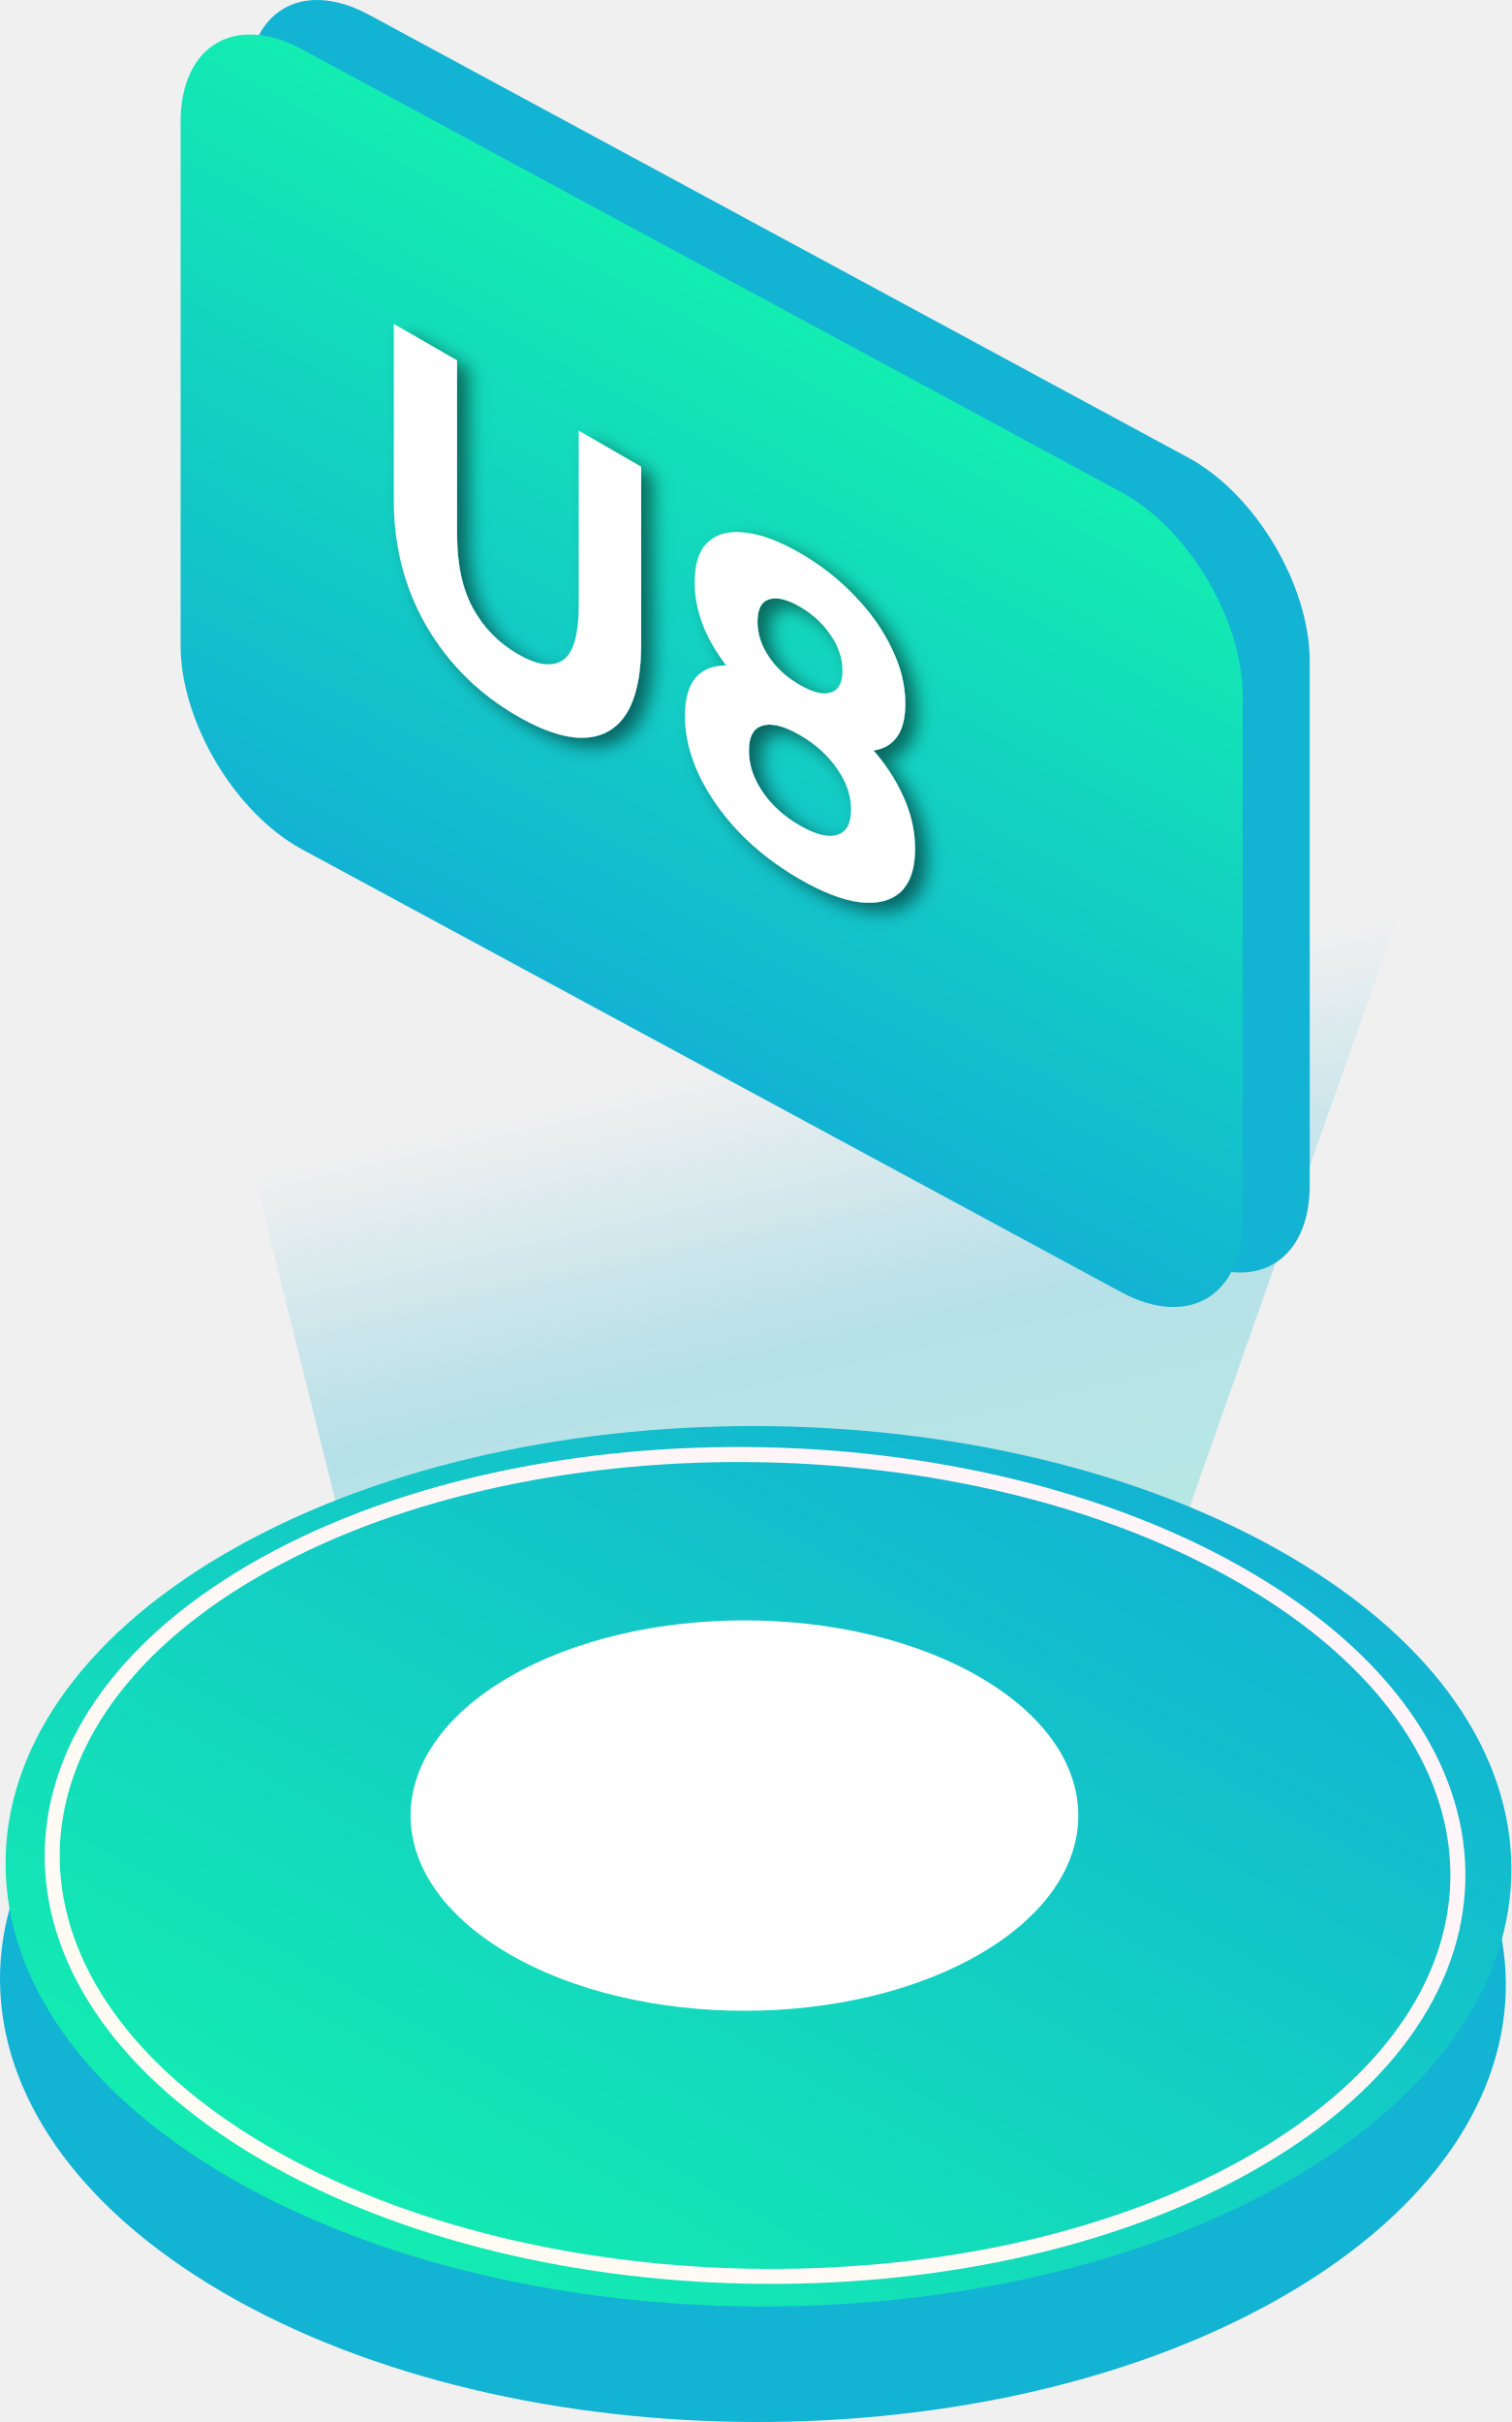
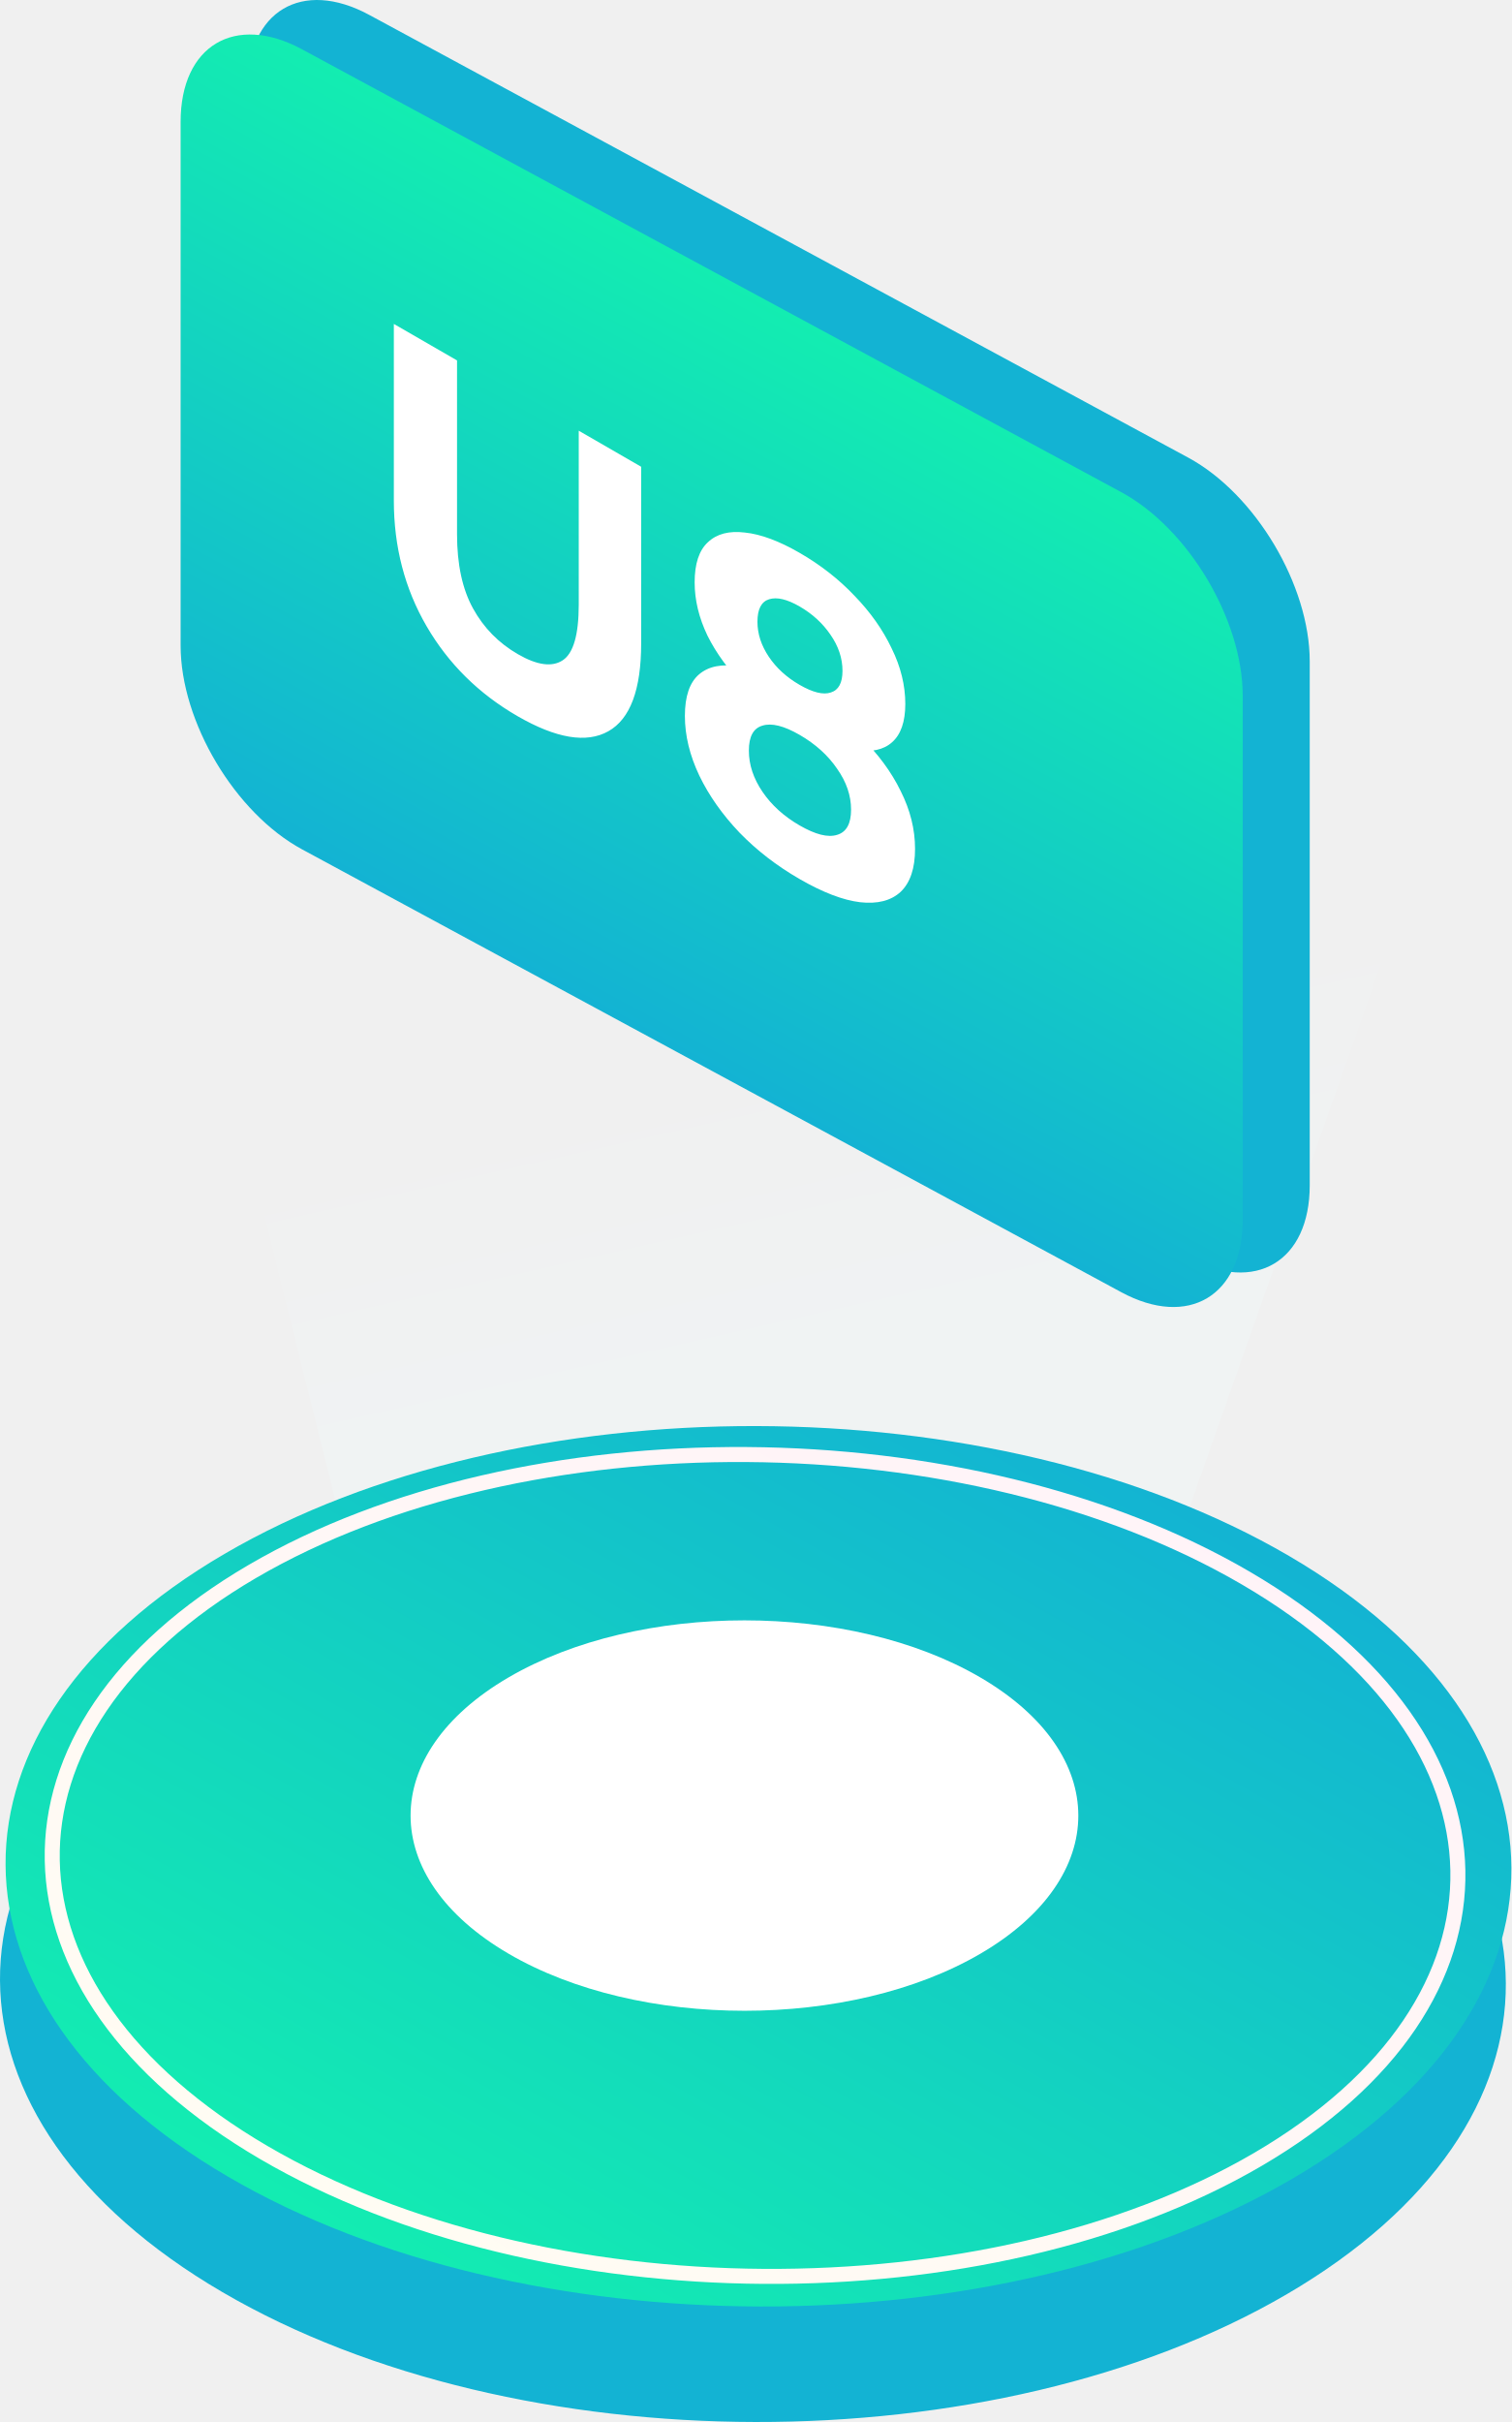
<svg xmlns="http://www.w3.org/2000/svg" viewBox="0 0 503.295 806.367">
  <defs>
-     <linearGradient id="linear-gradient" x1="336.776" y1="193.445" x2="256.188" y2="549.584" gradientTransform="translate(0 812.151) scale(1 -1)" gradientUnits="userSpaceOnUse">
+     <linearGradient id="A" x1="336.776" y1="618.706" x2="256.188" y2="262.567" href="#E">
      <stop offset="0" stop-color="#13eeb0" stop-opacity=".26" />
      <stop offset=".501" stop-color="#13b3d3" stop-opacity=".26" />
      <stop offset=".762" stop-color="#13b3d3" stop-opacity="0" />
    </linearGradient>
-     <linearGradient id="linear-gradient-2" x1="102.923" y1="851.85" x2="102.923" y2="585.491" gradientTransform="translate(168.754 881.565) rotate(28.389) scale(1 -.88) skewX(-25.429)" gradientUnits="userSpaceOnUse">
+     <linearGradient id="B" x1="102.923" y1="851.85" x2="102.923" y2="585.491" gradientTransform="translate(168.754 881.565) rotate(28.389) scale(1 -.88) skewX(-25.429)" href="#E">
      <stop offset="1" stop-color="#13b3d3" />
-       <stop offset="1" stop-color="#000" />
+       <stop offset="1" />
    </linearGradient>
-     <linearGradient id="linear-gradient-3" x1="102.923" y1="851.85" x2="102.923" y2="585.491" gradientTransform="translate(146.442 893.056) rotate(28.389) scale(1 -.88) skewX(-25.429)" gradientUnits="userSpaceOnUse">
+     <linearGradient id="C" x1="102.923" y1="851.85" x2="102.923" y2="585.491" gradientTransform="translate(146.442 893.056) rotate(28.389) scale(1 -.88) skewX(-25.429)" href="#E">
      <stop offset="0" stop-color="#13edb1" />
      <stop offset="1" stop-color="#13b3d3" />
    </linearGradient>
-     <linearGradient id="linear-gradient-4" x1="-122.968" y1="438.716" x2="-132.2" y2="854.911" gradientTransform="translate(-195.685 1012.164) rotate(30.309) scale(1 -.871) skewX(26.133)" gradientUnits="userSpaceOnUse">
+     <linearGradient id="D" x1="-122.968" y1="438.716" x2="-132.2" y2="854.911" gradientTransform="translate(-195.685 1012.164) rotate(30.309) scale(1 -.871) skewX(26.133)" href="#E">
      <stop offset="0" stop-color="#13edb1" />
      <stop offset="1" stop-color="#13b3d3" />
    </linearGradient>
-     <filter id="drop-shadow-1" x="126.126" y="101.785" width="191.76" height="210.96" filterUnits="userSpaceOnUse">
-       <feOffset dx="4" dy="3" />
-       <feGaussianBlur result="blur" stdDeviation="3" />
-       <feFlood flood-color="#000" flood-opacity=".5" />
-       <feComposite in2="blur" operator="in" />
-       <feComposite in="SourceGraphic" />
-     </filter>
+     <linearGradient id="E" gradientUnits="userSpaceOnUse" />
  </defs>
-   <g style="isolation:isolate;">
-     <g id="Layer_1">
-       <g id="Group_116">
-         <g id="Rectangle_78" style="mix-blend-mode:screen;">
-           <path d="M48.646,247.075l419.5,50.5-112.5,319.002-51.5,37.998-61,11.002-65.5-11.002-39-46.998L48.646,247.075Z" style="fill:url(#linear-gradient);" />
-         </g>
-         <g id="Group_8">
-           <path id="Rectangle_108" d="M122.926,4.947l272.747,147.409c22.35,12.079,40.468,42.466,40.468,67.871v174.359c0,25.405-18.118,36.208-40.468,24.129L122.926,271.306c-22.35-12.079-40.468-42.466-40.468-67.871V29.075c0-25.405,18.118-36.208,40.468-24.129Z" style="fill:url(#linear-gradient-2);" />
-           <path id="Rectangle_107" d="M100.614,16.437l272.747,147.409c22.35,12.079,40.468,42.466,40.468,67.871v174.359c0,25.405-18.118,36.208-40.468,24.129L100.614,282.796c-22.35-12.079-40.468-42.466-40.468-67.871V40.566c0-25.405,18.118-36.208,40.468-24.129Z" style="fill:url(#linear-gradient-3);" />
-         </g>
-         <path id="Ellipse_4" d="M428.586,763.775c-97.594,57.051-256.342,56.749-354.573-.674-98.231-57.424-98.748-150.223-1.154-207.274,97.593-57.05,256.341-56.748,354.572.675,98.232,57.423,98.748,150.223,1.155,207.273Z" style="fill:#13b3d3;" />
-         <path id="Ellipse_5" d="M429.282,518.049c98.231,57.423,98.748,150.223,1.154,207.273-97.594,57.051-256.341,56.748-354.572-.675-98.231-57.423-98.748-150.223-1.154-207.273,97.594-57.051,256.341-56.748,354.572.675Z" style="fill:url(#linear-gradient-4);" />
-         <g id="Ellipse_6" style="mix-blend-mode:screen;">
-           <path d="M326.511,558.514c43.422,25.383,43.429,66.534.014,91.913-43.414,25.379-113.809,25.375-157.231-.008s-43.429-66.534-.014-91.913c43.414-25.379,113.809-25.375,157.231.008Z" style="fill:#fff;" />
-         </g>
-         <g id="Ellipse_7" style="mix-blend-mode:screen;">
-           <path d="M418.862,718.948c-90.276,52.773-238.456,51.812-330.971-2.27-92.515-54.081-94.159-140.703-3.883-193.476,90.276-52.773,238.457-51.812,330.971,2.27,92.515,54.081,94.159,140.703,3.883,193.476Z" style="fill:none; stroke:#ffd7d7; stroke-width:5px;" />
-         </g>
-         <g id="U8" style="filter:url(#drop-shadow-1);">
-           <path d="M172.328,238.425c-12.904-7.45-22.993-17.425-30.267-29.925-7.275-12.5-10.912-26.45-10.912-41.85v-58.8l21.044,12.15v57.9c0,10,1.775,18.225,5.326,24.675,3.551,6.45,8.53,11.525,14.939,15.225,6.409,3.7,11.388,4.375,14.939,2.025s5.326-8.525,5.326-18.525v-57.9l20.785,12v58.8c0,15.4-3.638,25.15-10.912,29.25-7.275,4.1-17.364,2.425-30.268-5.025ZM266.26,292.656c-7.621-4.4-14.29-9.55-20.005-15.45-5.716-6-10.176-12.325-13.381-18.975-3.204-6.75-4.806-13.375-4.806-19.875s1.559-11.1,4.677-13.8c3.204-2.75,7.664-3.625,13.38-2.625,5.715.9,12.427,3.575,20.135,8.025,7.794,4.5,14.549,9.6,20.265,15.3,5.802,5.65,10.262,11.675,13.38,18.075,3.204,6.35,4.806,12.775,4.806,19.275s-1.602,11.275-4.806,14.325c-3.204,2.95-7.708,4.1-13.51,3.45-5.716-.7-12.428-3.275-20.135-7.725ZM266.26,274.806c5.282,3.05,9.439,4.1,12.47,3.15,3.118-.9,4.677-3.7,4.677-8.4s-1.559-9.25-4.677-13.65c-3.031-4.45-7.188-8.2-12.47-11.25-5.196-3-9.31-4.025-12.341-3.075-3.031.85-4.547,3.625-4.547,8.325s1.516,9.275,4.547,13.725c3.031,4.45,7.145,8.175,12.341,11.175ZM266.26,242.256c-7.015-4.05-13.164-8.7-18.447-13.95-5.196-5.2-9.266-10.75-12.211-16.65-2.857-5.95-4.286-11.875-4.286-17.775,0-6.2,1.472-10.65,4.416-13.35,2.945-2.8,7.058-3.875,12.341-3.225,5.283.55,11.345,2.8,18.187,6.75,7.015,4.05,13.12,8.825,18.316,14.325,5.283,5.45,9.397,11.275,12.341,17.475,3.031,6.15,4.547,12.325,4.547,18.525,0,5.9-1.473,10.15-4.417,12.75-2.858,2.55-6.928,3.4-12.211,2.55-5.283-.85-11.475-3.325-18.576-7.425ZM266.26,228.006c4.416,2.55,7.881,3.4,10.392,2.55,2.598-.8,3.897-3.2,3.897-7.2,0-4.2-1.342-8.225-4.027-12.075-2.598-3.8-6.019-6.925-10.262-9.375-4.157-2.4-7.535-3.2-10.133-2.4-2.598.8-3.897,3.3-3.897,7.5,0,4,1.256,7.875,3.767,11.625,2.512,3.75,5.933,6.875,10.263,9.375Z" style="fill:#fff;" />
-         </g>
-       </g>
-     </g>
-   </g>
+   <path d="M48.646 247.075l419.5 50.5-112.5 319.002-51.5 37.998-61 11.002-65.5-11.002-39-46.998-90-360.502z" fill="url(#A)" style="mix-blend-mode:screen" />
+   <path d="M122.926,4.947l272.747,147.409c22.35,12.079,40.468,42.466,40.468,67.871v174.359c0,25.405-18.118,36.208-40.468,24.129L122.926,271.306c-22.35-12.079-40.468-42.466-40.468-67.871V29.075c0-25.405,18.118-36.208,40.468-24.129Z" fill="url(#B)" />
+   <path d="M100.614,16.437l272.747,147.409c22.35,12.079,40.468,42.466,40.468,67.871v174.359c0,25.405-18.118,36.208-40.468,24.129L100.614,282.796c-22.35-12.079-40.468-42.466-40.468-67.871V40.566c0-25.405,18.118-36.208,40.468-24.129Z" fill="url(#C)" />
+   <path d="M428.586 763.775c-97.594 57.051-256.342 56.749-354.573-.674s-98.748-150.223-1.154-207.274 256.341-56.748 354.572.675 98.748 150.223 1.155 207.273z" fill="#13b3d3" />
+   <path d="M429.282 518.049c98.231 57.423 98.748 150.223 1.154 207.273s-256.341 56.748-354.572-.675-98.748-150.223-1.154-207.273 256.341-56.748 354.572.675z" fill="url(#D)" />
+   <path d="M326.511 558.514c43.422 25.383 43.429 66.534.014 91.913s-113.809 25.375-157.231-.008-43.429-66.534-.014-91.913 113.809-25.375 157.231.008z" fill="#fff" style="mix-blend-mode:screen" />
+   <path d="M418.862 718.948c-90.276 52.773-238.456 51.812-330.971-2.27s-94.159-140.703-3.883-193.476 238.457-51.812 330.971 2.27 94.159 140.703 3.883 193.476z" fill="none" stroke="#ffd7d7" stroke-width="5" style="mix-blend-mode:screen" />
+   <path d="M172.328 238.425c-12.904-7.45-22.993-17.425-30.267-29.925s-10.912-26.45-10.912-41.85v-58.8L152.193 120v57.9c0 10 1.775 18.225 5.326 24.675s8.53 11.525 14.939 15.225 11.388 4.375 14.939 2.025 5.326-8.525 5.326-18.525v-57.9l20.785 12v58.8c0 15.4-3.638 25.15-10.912 29.25s-17.364 2.425-30.268-5.025zm93.932 54.231c-7.621-4.4-14.29-9.55-20.005-15.45-5.716-6-10.176-12.325-13.381-18.975-3.204-6.75-4.806-13.375-4.806-19.875s1.559-11.1 4.677-13.8c3.204-2.75 7.664-3.625 13.38-2.625 5.715.9 12.427 3.575 20.135 8.025 7.794 4.5 14.549 9.6 20.265 15.3 5.802 5.65 10.262 11.675 13.38 18.075 3.204 6.35 4.806 12.775 4.806 19.275s-1.602 11.275-4.806 14.325c-3.204 2.95-7.708 4.1-13.51 3.45-5.716-.7-12.428-3.275-20.135-7.725zm0-17.85c5.282 3.05 9.439 4.1 12.47 3.15 3.118-.9 4.677-3.7 4.677-8.4s-1.559-9.25-4.677-13.65c-3.031-4.45-7.188-8.2-12.47-11.25-5.196-3-9.31-4.025-12.341-3.075-3.031.85-4.547 3.625-4.547 8.325s1.516 9.275 4.547 13.725 7.145 8.175 12.341 11.175zm0-32.55c-7.015-4.05-13.164-8.7-18.447-13.95-5.196-5.2-9.266-10.75-12.211-16.65-2.857-5.95-4.286-11.875-4.286-17.775 0-6.2 1.472-10.65 4.416-13.35 2.945-2.8 7.058-3.875 12.341-3.225 5.283.55 11.345 2.8 18.187 6.75 7.015 4.05 13.12 8.825 18.316 14.325 5.283 5.45 9.397 11.275 12.341 17.475 3.031 6.15 4.547 12.325 4.547 18.525 0 5.9-1.473 10.15-4.417 12.75-2.858 2.55-6.928 3.4-12.211 2.55s-11.475-3.325-18.576-7.425zm0-14.25c4.416 2.55 7.881 3.4 10.392 2.55 2.598-.8 3.897-3.2 3.897-7.2 0-4.2-1.342-8.225-4.027-12.075-2.598-3.8-6.019-6.925-10.262-9.375-4.157-2.4-7.535-3.2-10.133-2.4s-3.897 3.3-3.897 7.5c0 4 1.256 7.875 3.767 11.625s5.933 6.875 10.263 9.375z" fill="#fff" />
</svg>
